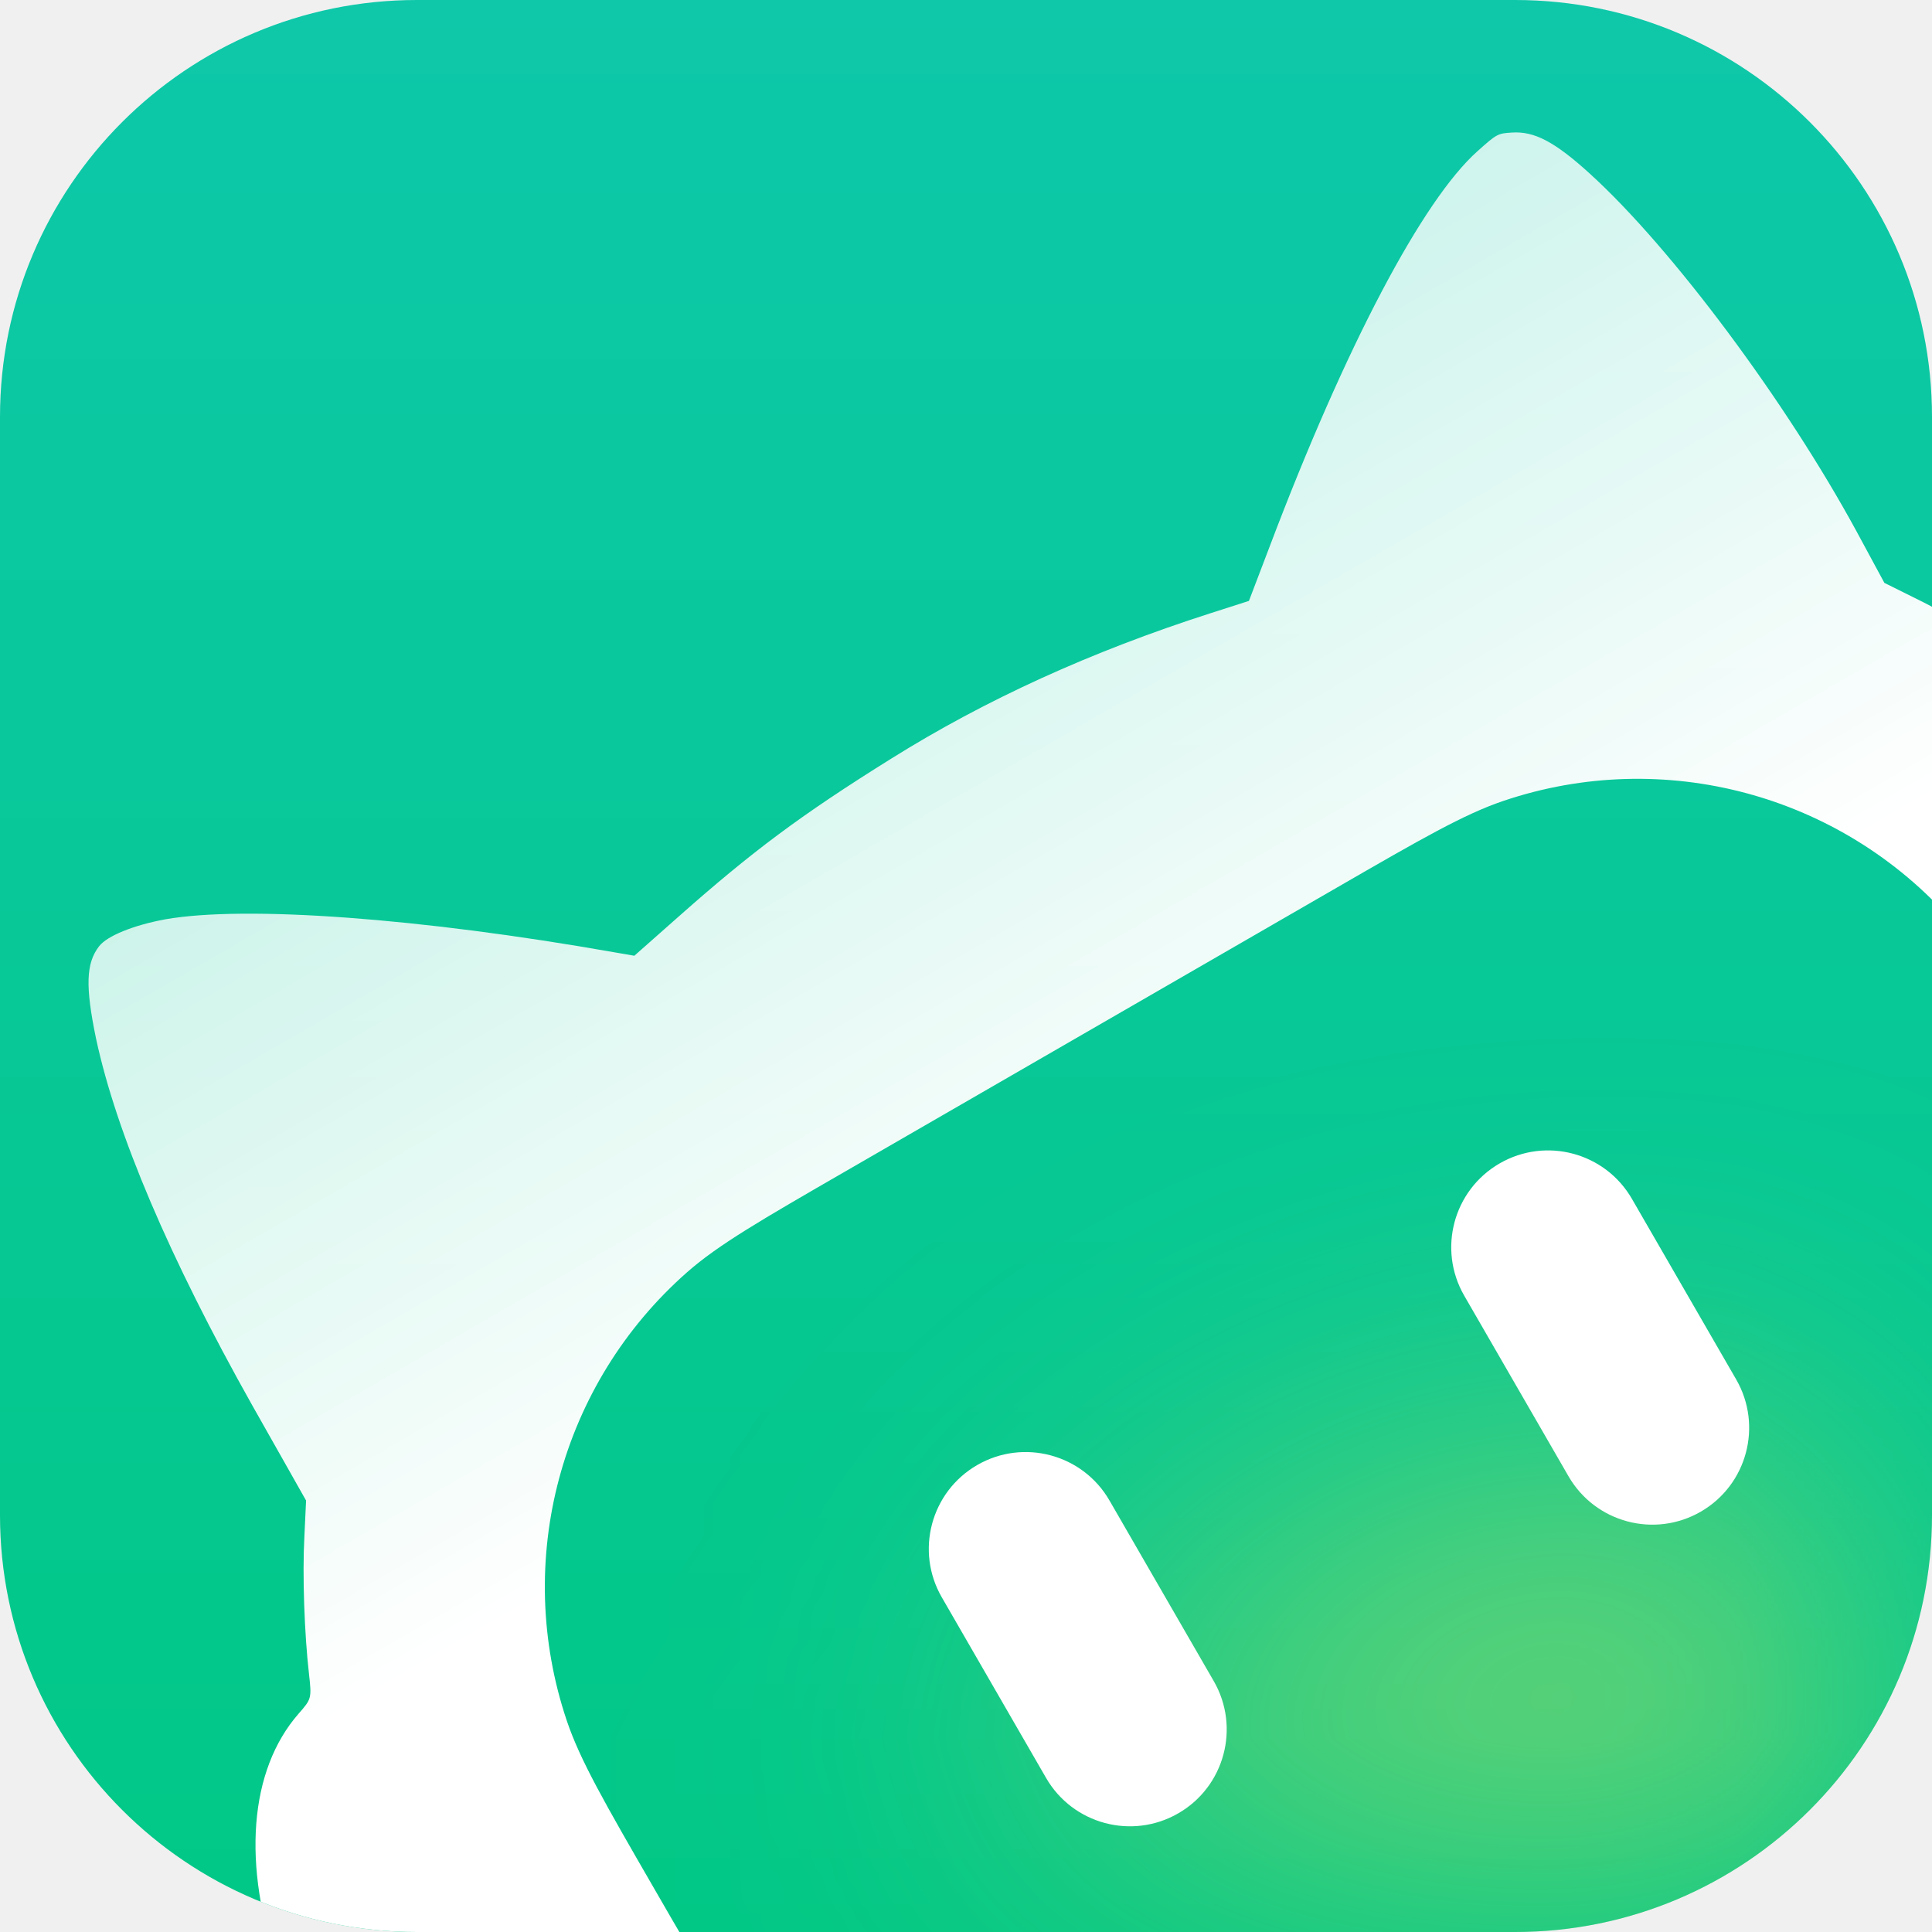
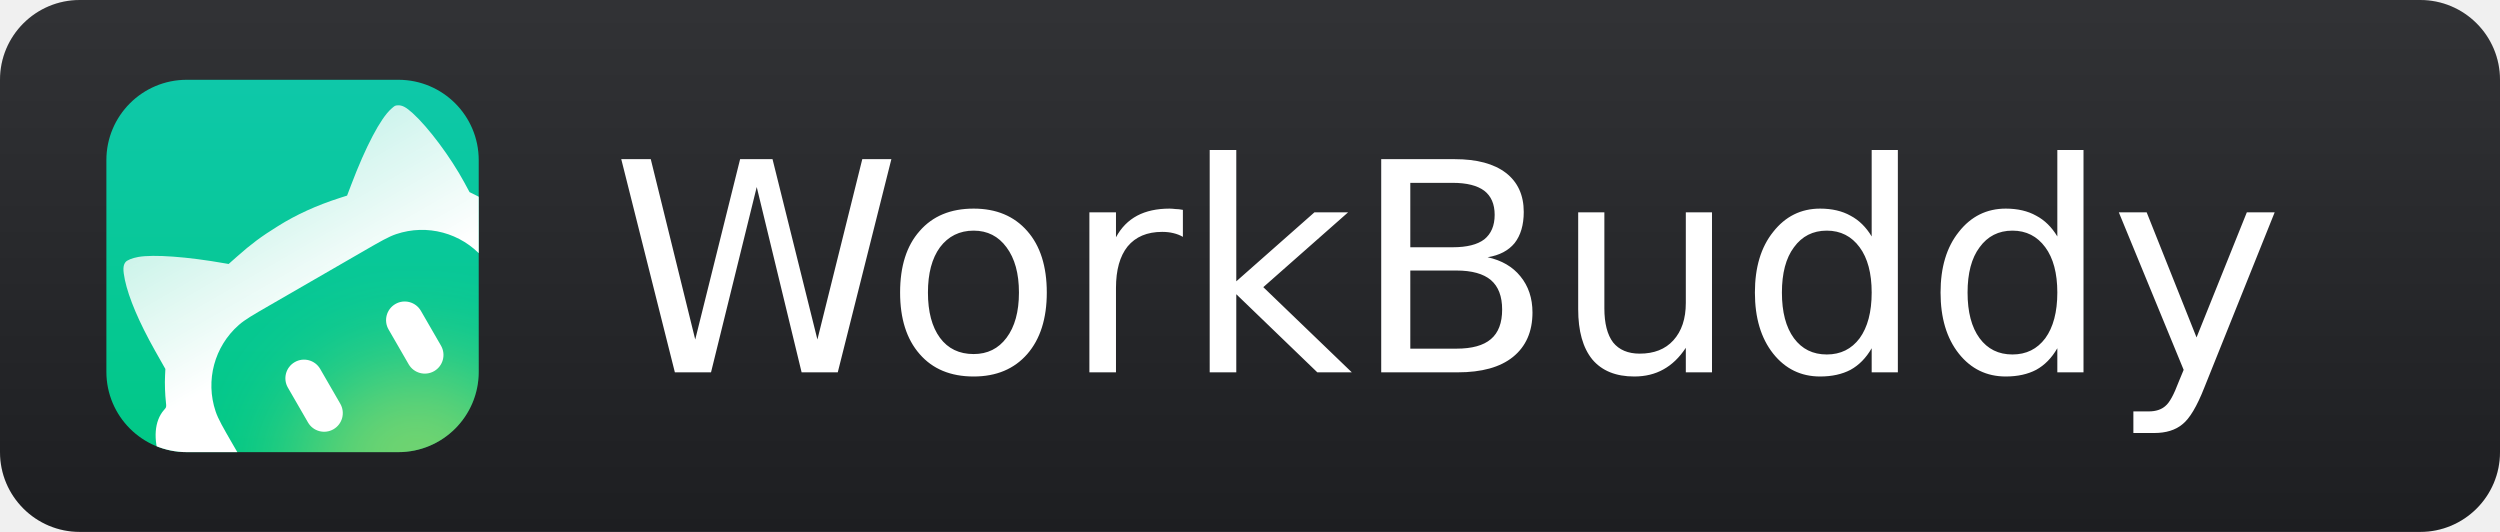
- <svg xmlns="http://www.w3.org/2000/svg" width="130" height="130" viewBox="0 0 130 130" fill="none">
-   <g clip-path="url(#clip0_283_481)">
-     <rect width="130" height="130" rx="28.053" fill="url(#paint0_linear_283_481)" />
-     <g filter="url(#filter0_f_283_481)">
-       <circle cx="108.36" cy="141.759" r="41.829" fill="#FFE355" fill-opacity="0.49" style="fill:#FFE355;fill:color(display-p3 1 0.889 0.335);fill-opacity:0.49;" />
-     </g>
-     <path fill-rule="evenodd" clip-rule="evenodd" d="M99.428 10.164C100.703 9.021 100.78 8.977 101.714 8.921C103.229 8.81 104.616 9.537 106.977 11.686C112.493 16.699 120.175 27.004 124.95 35.805L126.795 39.22L129.401 40.516C131.917 41.788 136.044 44.394 137.767 45.792C138.547 46.437 138.657 46.45 139.467 46.134C143.125 44.71 148.365 46.598 152.987 51.032C157.148 55.02 161.133 61.833 162.659 67.519C162.882 68.435 163.178 70.403 163.286 71.868C163.634 77.013 161.984 81.123 158.806 82.983C158.158 83.357 158.115 83.459 158.133 85.078C158.279 92.783 156.202 100.474 152.03 107.974C147.32 116.396 138.933 125.107 127.583 133.315C121.488 137.751 107.067 146.153 100.547 149.102C84.929 156.134 72.408 158.831 61.532 157.498C55.045 156.712 47.702 154.18 43.357 151.241C42.213 150.45 42.032 150.402 41.158 150.652C36.507 151.988 30.416 149.242 25.241 143.498C23.177 141.202 19.846 135.564 18.766 132.547C16.268 125.487 16.765 119.115 20.092 115.31C20.952 114.33 20.98 114.289 20.792 112.641C20.482 109.943 20.341 105.951 20.482 103.375L20.595 100.968L16.981 94.576C11.386 84.62 7.831 76.26 6.46 69.873C5.736 66.37 5.781 64.817 6.671 63.667C7.212 62.972 8.986 62.253 11.126 61.858C16.512 60.913 28.258 61.769 41.325 64.076L42.683 64.31L45.666 61.672C50.618 57.286 53.907 54.826 59.972 51.045C66.293 47.09 73.427 43.836 81.461 41.26L84.038 40.434L85.455 36.714C90.529 23.322 95.724 13.448 99.428 10.164ZM56.935 78.789C51.201 82.1 48.334 83.755 46.228 85.61C37.697 93.122 34.509 105.02 38.141 115.791C39.038 118.45 40.693 121.318 44.003 127.051C47.313 132.785 48.969 135.651 50.824 137.758C58.336 146.288 70.234 149.476 81.004 145.845C83.664 144.948 86.531 143.292 92.264 139.982L125.248 120.939C130.981 117.629 133.848 115.974 135.955 114.119C144.485 106.607 147.673 94.709 144.042 83.938C143.145 81.279 141.489 78.412 138.179 72.678C134.869 66.945 133.214 64.078 131.359 61.971C123.847 53.441 111.949 50.253 101.178 53.885C98.519 54.781 95.651 56.436 89.918 59.746L56.935 78.789Z" fill="url(#paint1_linear_283_481)" />
-     <rect x="60.113" y="101.836" width="13.029" height="27.061" rx="6.515" transform="rotate(-30 60.1133 101.836)" fill="white" style="fill:white;fill-opacity:1;" />
-     <rect x="95.267" y="81.54" width="13.029" height="27.061" rx="6.515" transform="rotate(-30 95.2666 81.54)" fill="white" style="fill:white;fill-opacity:1;" />
-   </g>
+ <svg xmlns="http://www.w3.org/2000/svg" width="94" height="20" role="img" aria-label="WorkBuddy">
  <defs>
-     <filter id="filter0_f_283_481" x="30.78" y="64.179" width="155.161" height="155.16" filterUnits="userSpaceOnUse" color-interpolation-filters="sRGB">
-       <feFlood flood-opacity="0" result="BackgroundImageFix" />
-       <feBlend mode="normal" in="SourceGraphic" in2="BackgroundImageFix" result="shape" />
-       <feGaussianBlur stdDeviation="17.876" result="effect1_foregroundBlur_283_481" />
-     </filter>
-     <linearGradient id="paint0_linear_283_481" x1="65" y1="0" x2="65" y2="130" gradientUnits="userSpaceOnUse">
-       <stop stop-color="#0EC8A9" style="stop-color:#0EC8A9;stop-color:color(display-p3 0.057 0.784 0.662);stop-opacity:1;" />
-       <stop offset="1" stop-color="#01C886" style="stop-color:#01C886;stop-color:color(display-p3 0.002 0.786 0.525);stop-opacity:1;" />
+     <linearGradient id="workbuddy-badge-shade" x2="0" y2="100%">
+       <stop offset="0" stop-color="#fff" stop-opacity=".08" />
+       <stop offset="1" stop-opacity=".08" />
    </linearGradient>
-     <linearGradient id="paint1_linear_283_481" x1="54.159" y1="36.004" x2="114.973" y2="141.337" gradientUnits="userSpaceOnUse">
-       <stop stop-color="white" stop-opacity="0.8" style="stop-color:white;stop-opacity:0.8;" />
-       <stop offset="0.438" stop-color="white" style="stop-color:white;stop-opacity:1;" />
-     </linearGradient>
-     <clipPath id="clip0_283_481">
-       <rect width="130" height="130" rx="28.053" fill="white" style="fill:white;fill-opacity:1;" />
+     <clipPath id="workbuddy-badge-clip">
+       <rect width="94" height="20" rx="3" />
    </clipPath>
  </defs>
+   <g clip-path="url(#workbuddy-badge-clip)">
+     <rect width="94" height="20" fill="#202124" />
+     <rect width="94" height="20" fill="url(#workbuddy-badge-shade)" />
+     <svg viewBox="0 0 130 130" fill="none" x="4" y="3" width="14" height="14" aria-hidden="true">
+       <g clip-path="url(#clip0_283_481)">
+         <rect width="130" height="130" rx="28.053" fill="url(#paint0_linear_283_481)" />
+         <g filter="url(#filter0_f_283_481)">
+           <circle cx="108.36" cy="141.759" r="41.829" fill="#FFE355" fill-opacity="0.49" style="fill:#FFE355;fill:color(display-p3 1 0.889 0.335);fill-opacity:0.49;" />
+         </g>
+         <path fill-rule="evenodd" clip-rule="evenodd" d="M99.428 10.164C100.703 9.021 100.78 8.977 101.714 8.921C103.229 8.81 104.616 9.537 106.977 11.686C112.493 16.699 120.175 27.004 124.95 35.805L126.795 39.22L129.401 40.516C131.917 41.788 136.044 44.394 137.767 45.792C138.547 46.437 138.657 46.45 139.467 46.134C143.125 44.71 148.365 46.598 152.987 51.032C157.148 55.02 161.133 61.833 162.659 67.519C162.882 68.435 163.178 70.403 163.286 71.868C163.634 77.013 161.984 81.123 158.806 82.983C158.158 83.357 158.115 83.459 158.133 85.078C158.279 92.783 156.202 100.474 152.03 107.974C147.32 116.396 138.933 125.107 127.583 133.315C121.488 137.751 107.067 146.153 100.547 149.102C84.929 156.134 72.408 158.831 61.532 157.498C55.045 156.712 47.702 154.18 43.357 151.241C42.213 150.45 42.032 150.402 41.158 150.652C36.507 151.988 30.416 149.242 25.241 143.498C23.177 141.202 19.846 135.564 18.766 132.547C16.268 125.487 16.765 119.115 20.092 115.31C20.952 114.33 20.98 114.289 20.792 112.641C20.482 109.943 20.341 105.951 20.482 103.375L20.595 100.968L16.981 94.576C11.386 84.62 7.831 76.26 6.46 69.873C5.736 66.37 5.781 64.817 6.671 63.667C7.212 62.972 8.986 62.253 11.126 61.858C16.512 60.913 28.258 61.769 41.325 64.076L42.683 64.31L45.666 61.672C50.618 57.286 53.907 54.826 59.972 51.045C66.293 47.09 73.427 43.836 81.461 41.26L84.038 40.434L85.455 36.714C90.529 23.322 95.724 13.448 99.428 10.164ZM56.935 78.789C51.201 82.1 48.334 83.755 46.228 85.61C37.697 93.122 34.509 105.02 38.141 115.791C39.038 118.45 40.693 121.318 44.003 127.051C47.313 132.785 48.969 135.651 50.824 137.758C58.336 146.288 70.234 149.476 81.004 145.845C83.664 144.948 86.531 143.292 92.264 139.982L125.248 120.939C130.981 117.629 133.848 115.974 135.955 114.119C144.485 106.607 147.673 94.709 144.042 83.938C143.145 81.279 141.489 78.412 138.179 72.678C134.869 66.945 133.214 64.078 131.359 61.971C123.847 53.441 111.949 50.253 101.178 53.885C98.519 54.781 95.651 56.436 89.918 59.746L56.935 78.789Z" fill="url(#paint1_linear_283_481)" />
+         <rect x="60.113" y="101.836" width="13.029" height="27.061" rx="6.515" transform="rotate(-30 60.1133 101.836)" fill="white" style="fill:white;fill-opacity:1;" />
+         <rect x="95.267" y="81.54" width="13.029" height="27.061" rx="6.515" transform="rotate(-30 95.2666 81.54)" fill="white" style="fill:white;fill-opacity:1;" />
+       </g>
+       <defs>
+         <filter id="filter0_f_283_481" x="30.78" y="64.179" width="155.161" height="155.16" filterUnits="userSpaceOnUse" color-interpolation-filters="sRGB">
+           <feFlood flood-opacity="0" result="BackgroundImageFix" />
+           <feBlend mode="normal" in="SourceGraphic" in2="BackgroundImageFix" result="shape" />
+           <feGaussianBlur stdDeviation="17.876" result="effect1_foregroundBlur_283_481" />
+         </filter>
+         <linearGradient id="paint0_linear_283_481" x1="65" y1="0" x2="65" y2="130" gradientUnits="userSpaceOnUse">
+           <stop stop-color="#0EC8A9" style="stop-color:#0EC8A9;stop-color:color(display-p3 0.057 0.784 0.662);stop-opacity:1;" />
+           <stop offset="1" stop-color="#01C886" style="stop-color:#01C886;stop-color:color(display-p3 0.002 0.786 0.525);stop-opacity:1;" />
+         </linearGradient>
+         <linearGradient id="paint1_linear_283_481" x1="54.159" y1="36.004" x2="114.973" y2="141.337" gradientUnits="userSpaceOnUse">
+           <stop stop-color="white" stop-opacity="0.8" style="stop-color:white;stop-opacity:0.8;" />
+           <stop offset="0.438" stop-color="white" style="stop-color:white;stop-opacity:1;" />
+         </linearGradient>
+         <clipPath id="clip0_283_481">
+           <rect width="130" height="130" rx="28.053" fill="white" style="fill:white;fill-opacity:1;" />
+         </clipPath>
+       </defs>
+     </svg>
+     <text x="23" y="14" fill="#fff" font-family="Verdana,Geneva,DejaVu Sans,sans-serif" font-size="11">WorkBuddy</text>
+   </g>
</svg>
